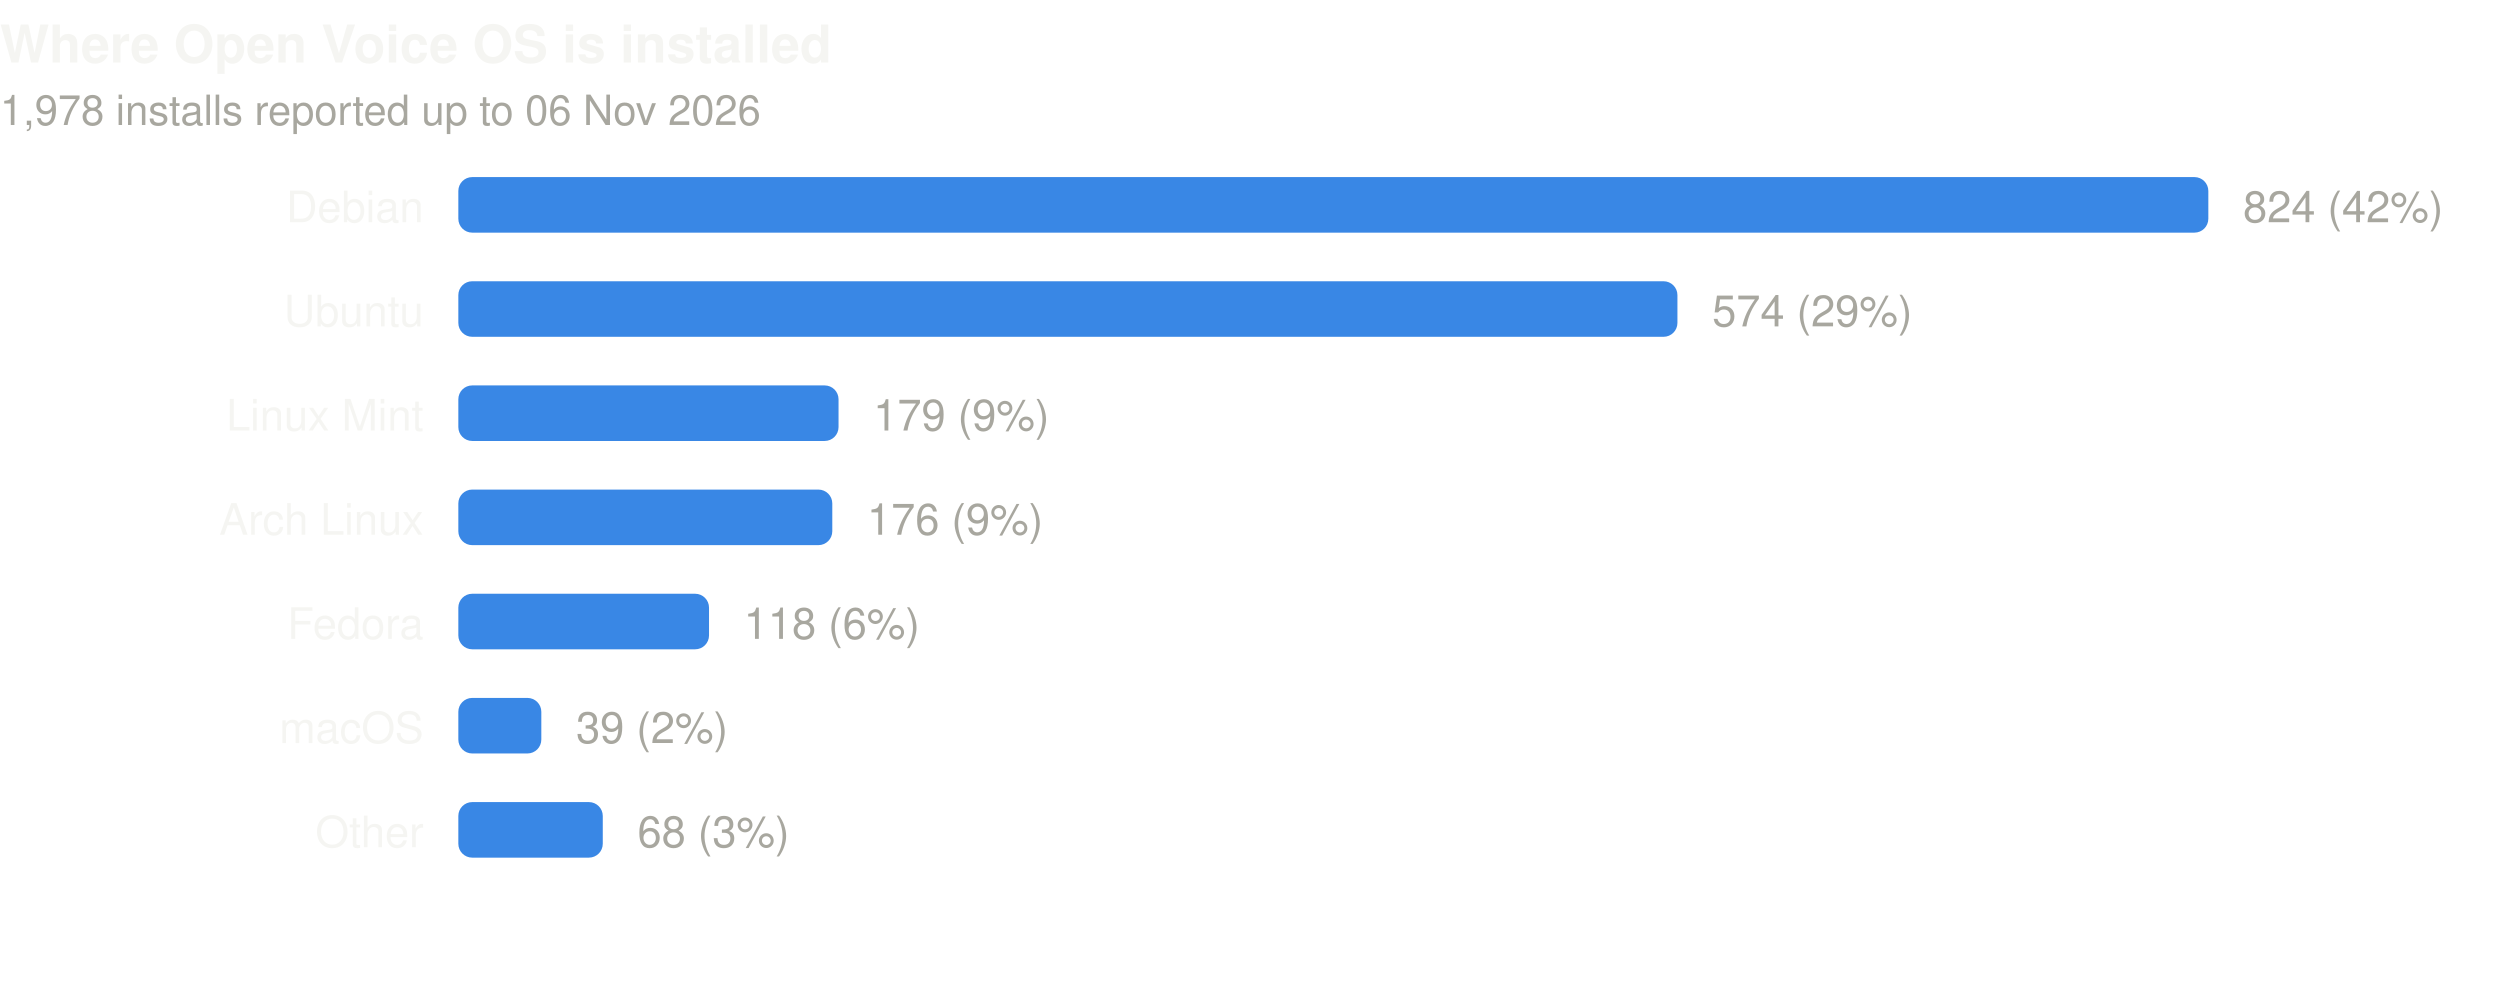
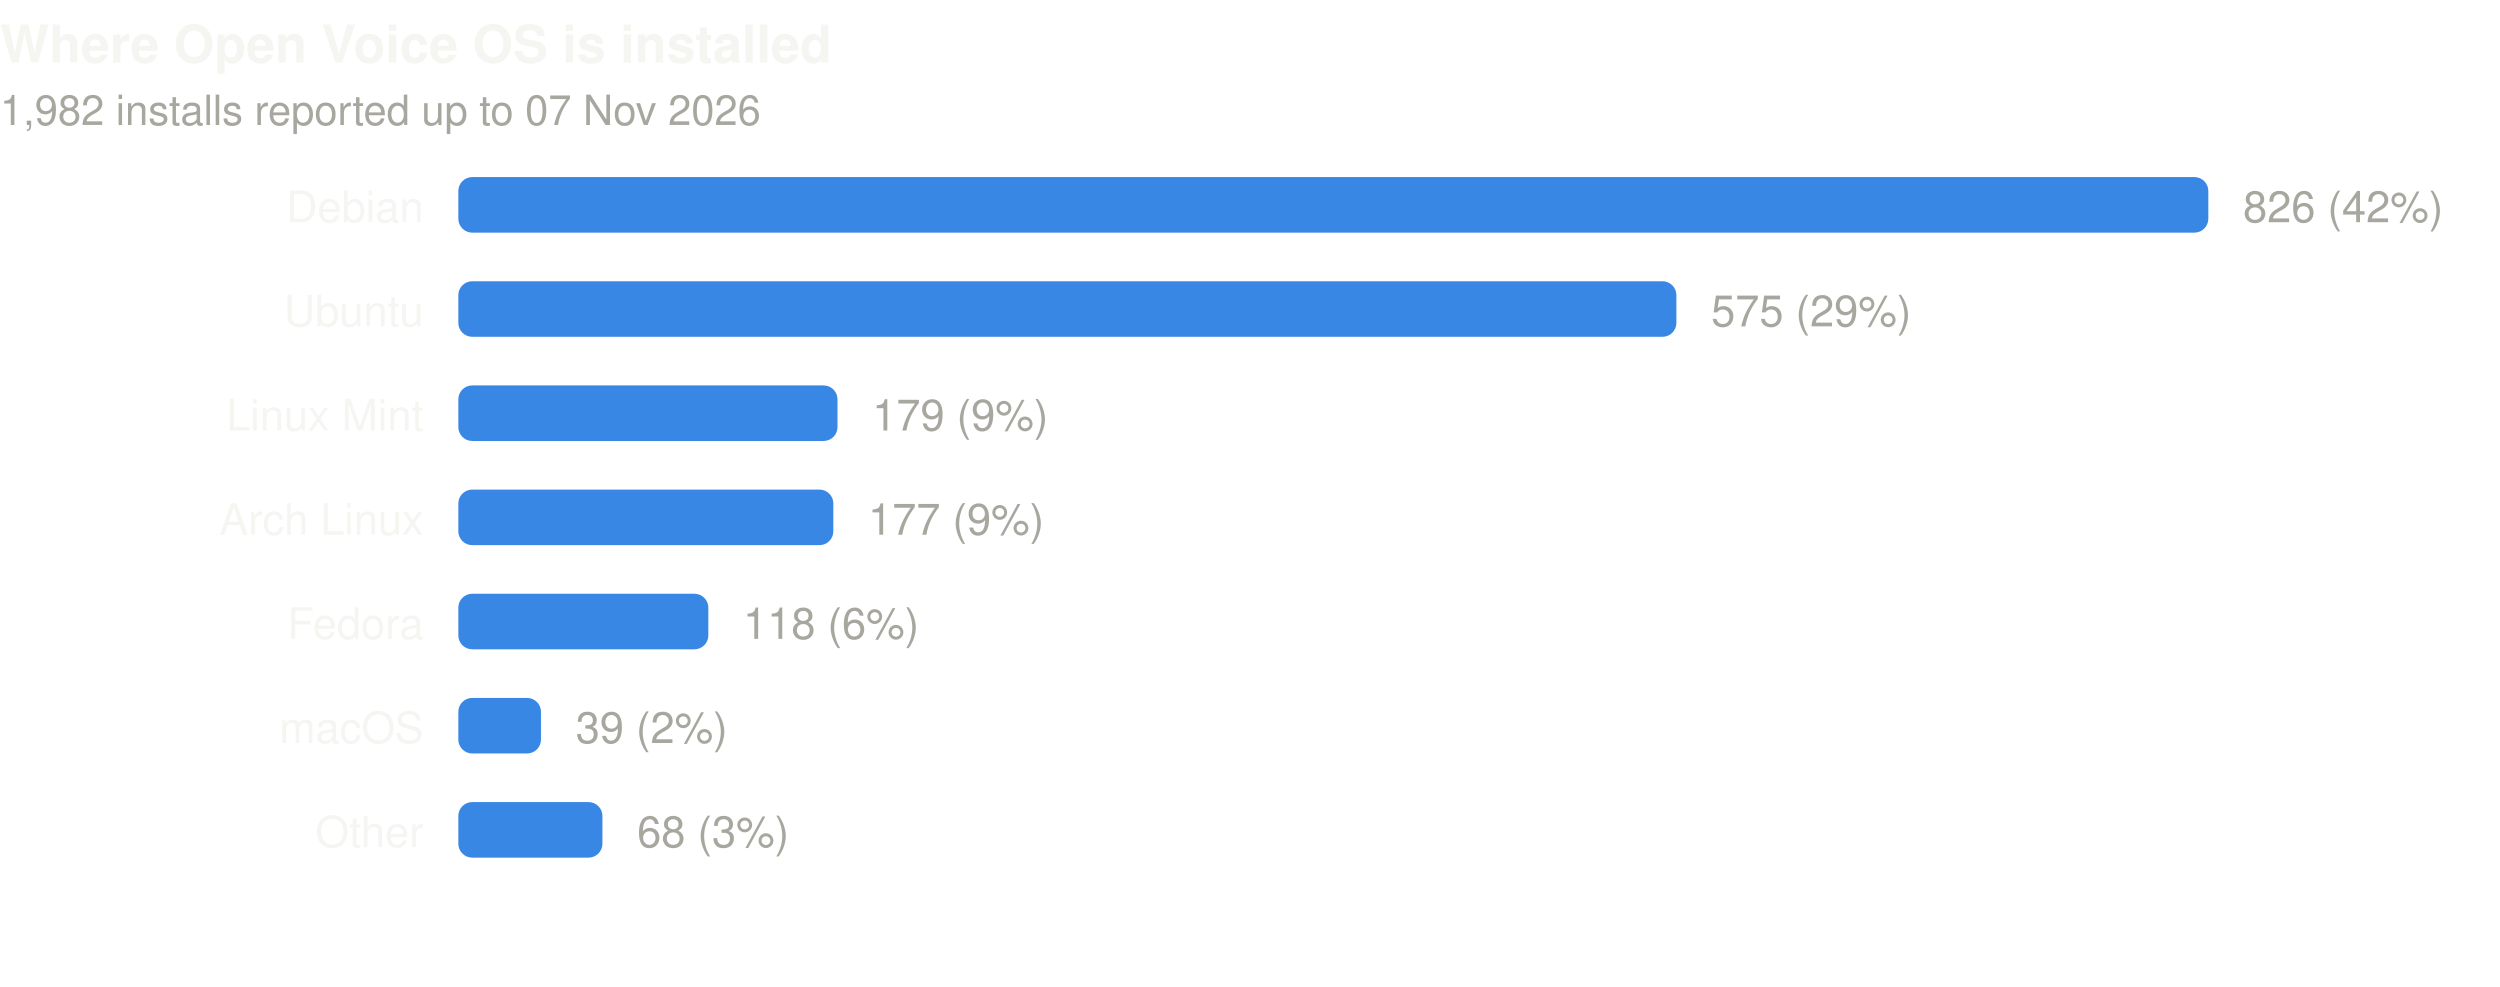
- <svg xmlns="http://www.w3.org/2000/svg" width="720" height="284" viewBox="0 0 720 284" role="img" aria-label="Where Open Voice OS is installed. 1,978 installs reported up to 06 Nov 2026">
+ <svg xmlns="http://www.w3.org/2000/svg" width="720" height="284" viewBox="0 0 720 284" role="img" aria-label="Where Open Voice OS is installed. 1,982 installs reported up to 07 Nov 2026">
  <text x="0" y="18" font-family="ui-sans-serif,-apple-system,BlinkMacSystemFont,'Segoe UI',Helvetica,Arial,sans-serif" font-size="15" font-weight="600" fill="#f5f5f2">Where Open Voice OS is installed</text>
-   <text x="0" y="36" font-family="ui-sans-serif,-apple-system,BlinkMacSystemFont,'Segoe UI',Helvetica,Arial,sans-serif" font-size="12" fill="#a8a79f">1,978 installs reported up to 06 Nov 2026</text>
+   <text x="0" y="36" font-family="ui-sans-serif,-apple-system,BlinkMacSystemFont,'Segoe UI',Helvetica,Arial,sans-serif" font-size="12" fill="#a8a79f">1,982 installs reported up to 07 Nov 2026</text>
  <text x="122" y="64.0" text-anchor="end" font-family="ui-sans-serif,-apple-system,BlinkMacSystemFont,'Segoe UI',Helvetica,Arial,sans-serif" font-size="12.5" fill="#f5f5f2">Debian</text>
  <rect x="132" y="51.0" width="504.0" height="16" rx="4" fill="#3987e5" />
-   <text x="646.0" y="64.0" font-family="ui-sans-serif,-apple-system,BlinkMacSystemFont,'Segoe UI',Helvetica,Arial,sans-serif" font-size="12.5" fill="#a8a79f">824 (42%)</text>
+   <text x="646.0" y="64.0" font-family="ui-sans-serif,-apple-system,BlinkMacSystemFont,'Segoe UI',Helvetica,Arial,sans-serif" font-size="12.5" fill="#a8a79f">826 (42%)</text>
  <text x="122" y="94.0" text-anchor="end" font-family="ui-sans-serif,-apple-system,BlinkMacSystemFont,'Segoe UI',Helvetica,Arial,sans-serif" font-size="12.5" fill="#f5f5f2">Ubuntu</text>
-   <rect x="132" y="81.0" width="351.1" height="16" rx="4" fill="#3987e5" />
-   <text x="493.1" y="94.0" font-family="ui-sans-serif,-apple-system,BlinkMacSystemFont,'Segoe UI',Helvetica,Arial,sans-serif" font-size="12.5" fill="#a8a79f">574 (29%)</text>
+   <rect x="132" y="81.0" width="350.8" height="16" rx="4" fill="#3987e5" />
+   <text x="492.8" y="94.0" font-family="ui-sans-serif,-apple-system,BlinkMacSystemFont,'Segoe UI',Helvetica,Arial,sans-serif" font-size="12.5" fill="#a8a79f">575 (29%)</text>
  <text x="122" y="124.0" text-anchor="end" font-family="ui-sans-serif,-apple-system,BlinkMacSystemFont,'Segoe UI',Helvetica,Arial,sans-serif" font-size="12.5" fill="#f5f5f2">Linux Mint</text>
-   <rect x="132" y="111.0" width="109.5" height="16" rx="4" fill="#3987e5" />
-   <text x="251.5" y="124.0" font-family="ui-sans-serif,-apple-system,BlinkMacSystemFont,'Segoe UI',Helvetica,Arial,sans-serif" font-size="12.5" fill="#a8a79f">179 (9%)</text>
+   <rect x="132" y="111.0" width="109.2" height="16" rx="4" fill="#3987e5" />
+   <text x="251.2" y="124.0" font-family="ui-sans-serif,-apple-system,BlinkMacSystemFont,'Segoe UI',Helvetica,Arial,sans-serif" font-size="12.5" fill="#a8a79f">179 (9%)</text>
  <text x="122" y="154.0" text-anchor="end" font-family="ui-sans-serif,-apple-system,BlinkMacSystemFont,'Segoe UI',Helvetica,Arial,sans-serif" font-size="12.5" fill="#f5f5f2">Arch Linux</text>
-   <rect x="132" y="141.0" width="107.7" height="16" rx="4" fill="#3987e5" />
-   <text x="249.7" y="154.0" font-family="ui-sans-serif,-apple-system,BlinkMacSystemFont,'Segoe UI',Helvetica,Arial,sans-serif" font-size="12.5" fill="#a8a79f">176 (9%)</text>
+   <rect x="132" y="141.0" width="108.0" height="16" rx="4" fill="#3987e5" />
+   <text x="250.0" y="154.0" font-family="ui-sans-serif,-apple-system,BlinkMacSystemFont,'Segoe UI',Helvetica,Arial,sans-serif" font-size="12.5" fill="#a8a79f">177 (9%)</text>
  <text x="122" y="184.0" text-anchor="end" font-family="ui-sans-serif,-apple-system,BlinkMacSystemFont,'Segoe UI',Helvetica,Arial,sans-serif" font-size="12.5" fill="#f5f5f2">Fedora</text>
-   <rect x="132" y="171.0" width="72.2" height="16" rx="4" fill="#3987e5" />
-   <text x="214.2" y="184.0" font-family="ui-sans-serif,-apple-system,BlinkMacSystemFont,'Segoe UI',Helvetica,Arial,sans-serif" font-size="12.5" fill="#a8a79f">118 (6%)</text>
+   <rect x="132" y="171.0" width="72.0" height="16" rx="4" fill="#3987e5" />
+   <text x="214.0" y="184.0" font-family="ui-sans-serif,-apple-system,BlinkMacSystemFont,'Segoe UI',Helvetica,Arial,sans-serif" font-size="12.5" fill="#a8a79f">118 (6%)</text>
  <text x="122" y="214.0" text-anchor="end" font-family="ui-sans-serif,-apple-system,BlinkMacSystemFont,'Segoe UI',Helvetica,Arial,sans-serif" font-size="12.5" fill="#f5f5f2">macOS</text>
-   <rect x="132" y="201.0" width="23.9" height="16" rx="4" fill="#3987e5" />
-   <text x="165.9" y="214.0" font-family="ui-sans-serif,-apple-system,BlinkMacSystemFont,'Segoe UI',Helvetica,Arial,sans-serif" font-size="12.5" fill="#a8a79f">39 (2%)</text>
+   <rect x="132" y="201.0" width="23.8" height="16" rx="4" fill="#3987e5" />
+   <text x="165.8" y="214.0" font-family="ui-sans-serif,-apple-system,BlinkMacSystemFont,'Segoe UI',Helvetica,Arial,sans-serif" font-size="12.5" fill="#a8a79f">39 (2%)</text>
  <text x="122" y="244.0" text-anchor="end" font-family="ui-sans-serif,-apple-system,BlinkMacSystemFont,'Segoe UI',Helvetica,Arial,sans-serif" font-size="12.5" fill="#f5f5f2">Other</text>
-   <rect x="132" y="231.0" width="41.6" height="16" rx="4" fill="#3987e5" />
-   <text x="183.6" y="244.0" font-family="ui-sans-serif,-apple-system,BlinkMacSystemFont,'Segoe UI',Helvetica,Arial,sans-serif" font-size="12.5" fill="#a8a79f">68 (3%)</text>
+   <rect x="132" y="231.0" width="41.5" height="16" rx="4" fill="#3987e5" />
+   <text x="183.5" y="244.0" font-family="ui-sans-serif,-apple-system,BlinkMacSystemFont,'Segoe UI',Helvetica,Arial,sans-serif" font-size="12.5" fill="#a8a79f">68 (3%)</text>
</svg>
